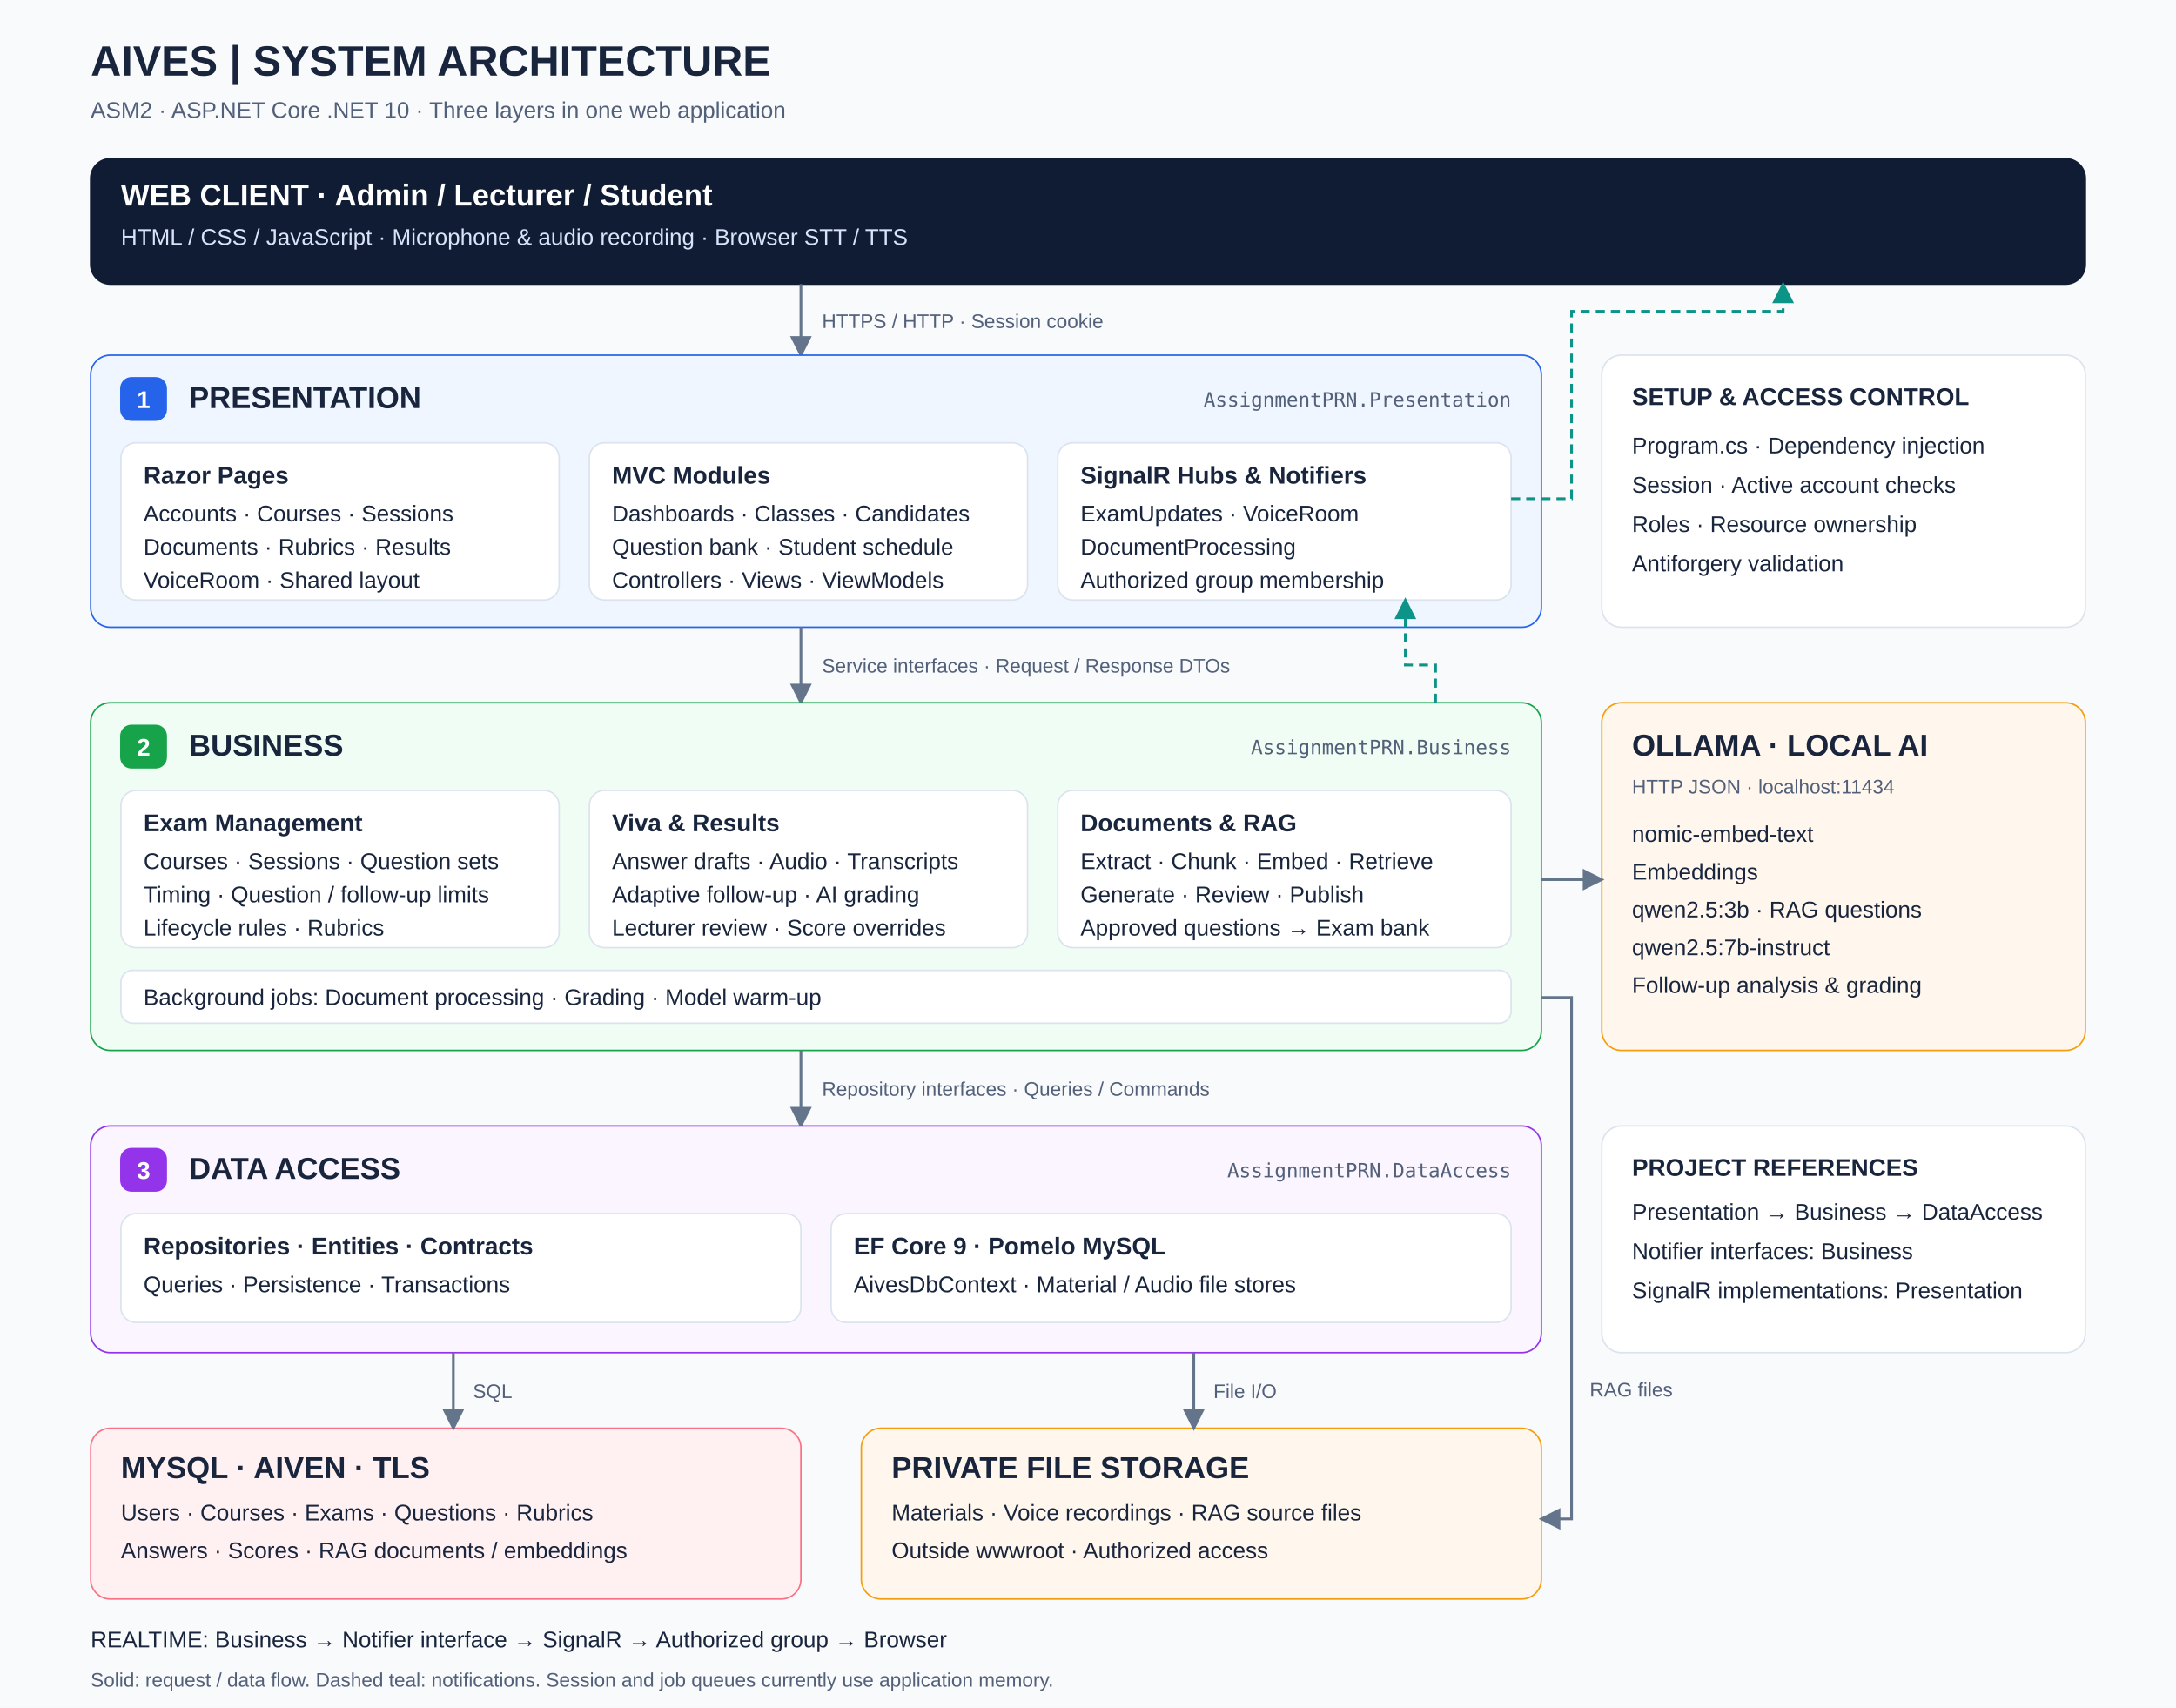
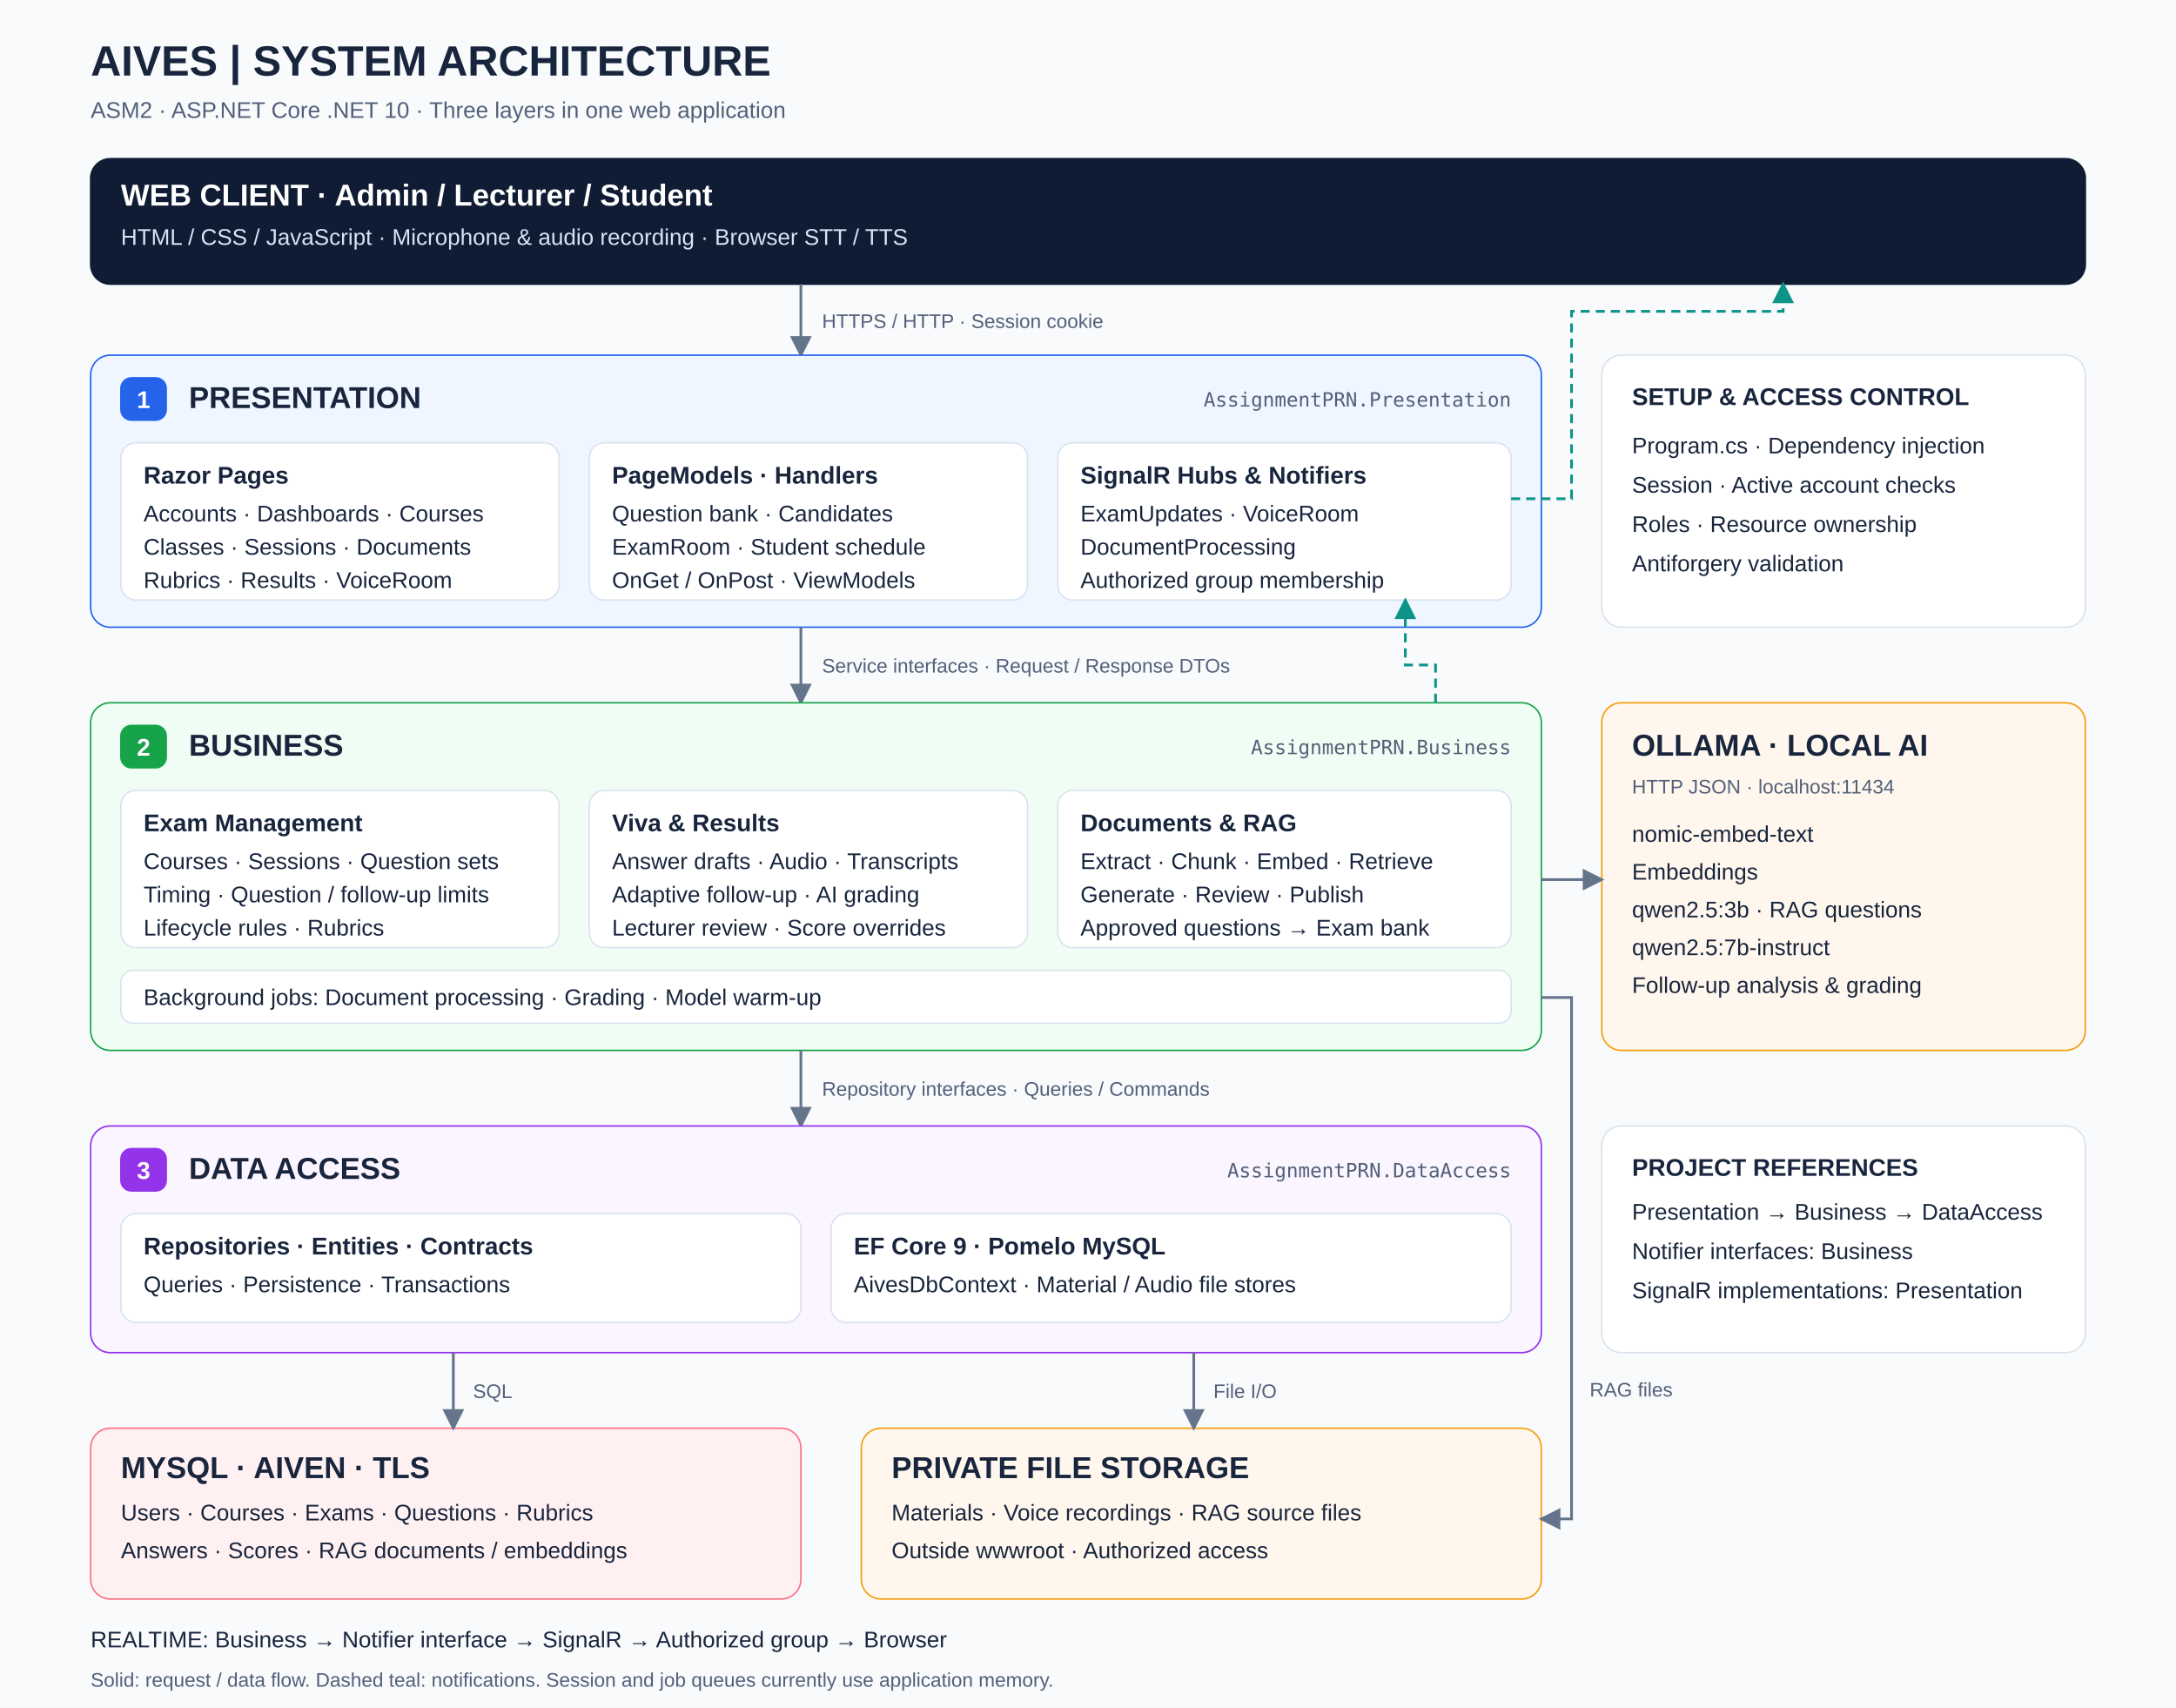
<svg xmlns="http://www.w3.org/2000/svg" width="1440" height="1130" viewBox="0 0 1440 1130" role="img" aria-labelledby="title desc">
  <defs>
    <marker id="arrow" markerWidth="8" markerHeight="8" refX="7" refY="4" orient="auto-start-reverse">
      <path d="M0 0L8 4L0 8Z" fill="#64748b" />
    </marker>
    <marker id="live" markerWidth="8" markerHeight="8" refX="7" refY="4" orient="auto-start-reverse">
      <path d="M0 0L8 4L0 8Z" fill="#0d9488" />
    </marker>
  </defs>
  <style>text{font-family:Segoe UI,Arial,sans-serif;fill:#18253d}.title{font-size:28px;font-weight:700}.sub{font-size:15px;fill:#526079}.heading{font-size:20px;font-weight:700}.label{font-size:16px;font-weight:700}.body{font-size:15px}.small{font-size:13px;fill:#526079}.mono{font-family:Consolas,monospace;font-size:13px;fill:#526079}.line{fill:none;stroke:#64748b;stroke-width:1.8;marker-end:url(#arrow)}.live{fill:none;stroke:#0d9488;stroke-width:1.8;stroke-dasharray:6 4;marker-end:url(#live)}</style>
  <rect width="1440" height="1130" fill="#f8fafc" />
  <text x="60" y="50" class="title">AIVES | SYSTEM ARCHITECTURE</text>
  <text x="60" y="78" class="sub">ASM2 · ASP.NET Core .NET 10 · Three layers in one web application</text>
  <g data-box="client" data-x="60" data-y="105" data-w="1320" data-h="83">
    <rect x="60" y="105" width="1320" height="83" rx="13" fill="#0f1c33" stroke="#0f1c33" />
    <text x="80" y="136" class="heading" style="fill:white">WEB CLIENT  ·  Admin / Lecturer / Student</text>
    <text x="80" y="162" class="body" style="fill:#d8e3f8">HTML / CSS / JavaScript  ·  Microphone &amp; audio recording  ·  Browser STT / TTS</text>
  </g>
  <path d="M530 188 V235" class="line" />
  <text x="544" y="217" class="small">HTTPS / HTTP · Session cookie</text>
  <rect x="60" y="235" width="960" height="180" rx="13" fill="#eff6ff" stroke="#2563eb" />
  <rect x="80" y="250" width="30" height="28" rx="7" fill="#2563eb" stroke="#2563eb" />
  <text x="95" y="270" class="label" text-anchor="middle" style="fill:white">1</text>
  <text x="125" y="270" class="heading">PRESENTATION</text>
  <text x="1000" y="269" class="mono" text-anchor="end">AssignmentPRN.Presentation</text>
  <g data-box="pages" data-x="80" data-y="293" data-w="290" data-h="104">
    <rect x="80" y="293" width="290" height="104" rx="10" fill="white" stroke="#dbe3ee" />
    <text x="95" y="320" class="label">Razor Pages</text>
-     <text x="95" y="345" class="body">Accounts · Courses · Sessions</text>
-     <text x="95" y="367" class="body">Documents · Rubrics · Results</text>
-     <text x="95" y="389" class="body">VoiceRoom · Shared layout</text>
+     <text x="95" y="345" class="body">Accounts · Dashboards · Courses</text>
+     <text x="95" y="367" class="body">Classes · Sessions · Documents</text>
+     <text x="95" y="389" class="body">Rubrics · Results · VoiceRoom</text>
  </g>
  <g data-box="mvc" data-x="390" data-y="293" data-w="290" data-h="104">
    <rect x="390" y="293" width="290" height="104" rx="10" fill="white" stroke="#dbe3ee" />
-     <text x="405" y="320" class="label">MVC Modules</text>
-     <text x="405" y="345" class="body">Dashboards · Classes · Candidates</text>
-     <text x="405" y="367" class="body">Question bank · Student schedule</text>
-     <text x="405" y="389" class="body">Controllers · Views · ViewModels</text>
+     <text x="405" y="320" class="label">PageModels · Handlers</text>
+     <text x="405" y="345" class="body">Question bank · Candidates</text>
+     <text x="405" y="367" class="body">ExamRoom · Student schedule</text>
+     <text x="405" y="389" class="body">OnGet / OnPost · ViewModels</text>
  </g>
  <g data-box="hubs" data-x="700" data-y="293" data-w="300" data-h="104">
    <rect x="700" y="293" width="300" height="104" rx="10" fill="white" stroke="#dbe3ee" />
    <text x="715" y="320" class="label">SignalR Hubs &amp; Notifiers</text>
    <text x="715" y="345" class="body">ExamUpdates · VoiceRoom</text>
    <text x="715" y="367" class="body">DocumentProcessing</text>
    <text x="715" y="389" class="body">Authorized group membership</text>
  </g>
  <g data-box="security" data-x="1060" data-y="235" data-w="320" data-h="180">
    <rect x="1060" y="235" width="320" height="180" rx="13" fill="white" stroke="#dbe3ee" />
    <text x="1080" y="268" class="label">SETUP &amp; ACCESS CONTROL</text>
    <text x="1080" y="300" class="body">Program.cs · Dependency injection</text>
    <text x="1080" y="326" class="body">Session · Active account checks</text>
    <text x="1080" y="352" class="body">Roles · Resource ownership</text>
    <text x="1080" y="378" class="body">Antiforgery validation</text>
  </g>
  <path d="M530 415 V465" class="line" />
  <text x="544" y="445" class="small">Service interfaces · Request / Response DTOs</text>
  <rect x="60" y="465" width="960" height="230" rx="13" fill="#f0fdf4" stroke="#16a34a" />
  <rect x="80" y="480" width="30" height="28" rx="7" fill="#16a34a" stroke="#16a34a" />
  <text x="95" y="500" class="label" text-anchor="middle" style="fill:white">2</text>
  <text x="125" y="500" class="heading">BUSINESS</text>
  <text x="1000" y="499" class="mono" text-anchor="end">AssignmentPRN.Business</text>
  <g data-box="rules" data-x="80" data-y="523" data-w="290" data-h="104">
    <rect x="80" y="523" width="290" height="104" rx="10" fill="white" stroke="#dbe3ee" />
    <text x="95" y="550" class="label">Exam Management</text>
    <text x="95" y="575" class="body">Courses · Sessions · Question sets</text>
    <text x="95" y="597" class="body">Timing · Question / follow-up limits</text>
    <text x="95" y="619" class="body">Lifecycle rules · Rubrics</text>
  </g>
  <g data-box="viva" data-x="390" data-y="523" data-w="290" data-h="104">
    <rect x="390" y="523" width="290" height="104" rx="10" fill="white" stroke="#dbe3ee" />
    <text x="405" y="550" class="label">Viva &amp; Results</text>
    <text x="405" y="575" class="body">Answer drafts · Audio · Transcripts</text>
    <text x="405" y="597" class="body">Adaptive follow-up · AI grading</text>
    <text x="405" y="619" class="body">Lecturer review · Score overrides</text>
  </g>
  <g data-box="rag" data-x="700" data-y="523" data-w="300" data-h="104">
    <rect x="700" y="523" width="300" height="104" rx="10" fill="white" stroke="#dbe3ee" />
    <text x="715" y="550" class="label">Documents &amp; RAG</text>
    <text x="715" y="575" class="body">Extract · Chunk · Embed · Retrieve</text>
    <text x="715" y="597" class="body">Generate · Review · Publish</text>
    <text x="715" y="619" class="body">Approved questions → Exam bank</text>
  </g>
  <g data-box="jobs" data-x="80" data-y="642" data-w="920" data-h="35">
    <rect x="80" y="642" width="920" height="35" rx="8" fill="white" stroke="#dbe3ee" />
    <text x="95" y="665" class="body">Background jobs: Document processing  ·  Grading  ·  Model warm-up</text>
  </g>
  <g data-box="ai" data-x="1060" data-y="465" data-w="320" data-h="230">
    <rect x="1060" y="465" width="320" height="230" rx="13" fill="#fff7ed" stroke="#f59e0b" />
    <text x="1080" y="500" class="heading">OLLAMA · LOCAL AI</text>
    <text x="1080" y="525" class="small">HTTP JSON · localhost:11434</text>
    <text x="1080" y="557" class="body">nomic-embed-text</text>
    <text x="1080" y="582" class="body">Embeddings</text>
    <text x="1080" y="607" class="body">qwen2.5:3b · RAG questions</text>
    <text x="1080" y="632" class="body">qwen2.5:7b-instruct</text>
    <text x="1080" y="657" class="body">Follow-up analysis &amp; grading</text>
  </g>
  <path d="M1020 582 H1060" class="line" />
  <path d="M530 695 V745" class="line" />
  <text x="544" y="725" class="small">Repository interfaces · Queries / Commands</text>
  <rect x="60" y="745" width="960" height="150" rx="13" fill="#faf5ff" stroke="#9333ea" />
  <rect x="80" y="760" width="30" height="28" rx="7" fill="#9333ea" stroke="#9333ea" />
  <text x="95" y="780" class="label" text-anchor="middle" style="fill:white">3</text>
  <text x="125" y="780" class="heading">DATA ACCESS</text>
  <text x="1000" y="779" class="mono" text-anchor="end">AssignmentPRN.DataAccess</text>
  <g data-box="repos" data-x="80" data-y="803" data-w="450" data-h="72">
    <rect x="80" y="803" width="450" height="72" rx="10" fill="white" stroke="#dbe3ee" />
    <text x="95" y="830" class="label">Repositories · Entities · Contracts</text>
    <text x="95" y="855" class="body">Queries · Persistence · Transactions</text>
  </g>
  <g data-box="ef" data-x="550" data-y="803" data-w="450" data-h="72">
    <rect x="550" y="803" width="450" height="72" rx="10" fill="white" stroke="#dbe3ee" />
    <text x="565" y="830" class="label">EF Core 9 · Pomelo MySQL</text>
    <text x="565" y="855" class="body">AivesDbContext · Material / Audio file stores</text>
  </g>
  <g data-box="refs" data-x="1060" data-y="745" data-w="320" data-h="150">
    <rect x="1060" y="745" width="320" height="150" rx="13" fill="white" stroke="#dbe3ee" />
    <text x="1080" y="778" class="label">PROJECT REFERENCES</text>
    <text x="1080" y="807" class="body">Presentation → Business → DataAccess</text>
    <text x="1080" y="833" class="body">Notifier interfaces: Business</text>
    <text x="1080" y="859" class="body">SignalR implementations: Presentation</text>
  </g>
  <g data-box="mysql" data-x="60" data-y="945" data-w="470" data-h="113">
    <rect x="60" y="945" width="470" height="113" rx="13" fill="#fff1f2" stroke="#fb7185" />
    <text x="80" y="978" class="heading">MYSQL · AIVEN · TLS</text>
    <text x="80" y="1006" class="body">Users · Courses · Exams · Questions · Rubrics</text>
    <text x="80" y="1031" class="body">Answers · Scores · RAG documents / embeddings</text>
  </g>
  <path d="M300 895 V945" class="line" />
  <text x="313" y="925" class="small">SQL</text>
  <g data-box="files" data-x="570" data-y="945" data-w="450" data-h="113">
    <rect x="570" y="945" width="450" height="113" rx="13" fill="#fff7ed" stroke="#f59e0b" />
    <text x="590" y="978" class="heading">PRIVATE FILE STORAGE</text>
    <text x="590" y="1006" class="body">Materials · Voice recordings · RAG source files</text>
    <text x="590" y="1031" class="body">Outside wwwroot · Authorized access</text>
  </g>
  <path d="M790 895 V945" class="line" />
  <text x="803" y="925" class="small">File I/O</text>
  <path d="M1020 660 H1040 V1005 H1020" class="line" />
  <text x="1052" y="924" class="small">RAG files</text>
  <path d="M950 465 V440 H930 V397" class="live" />
  <path d="M1000 330 H1040 V206 H1180 V188" class="live" />
  <text x="60" y="1090" class="body">REALTIME: Business → Notifier interface → SignalR → Authorized group → Browser</text>
  <text x="60" y="1116" class="small">Solid: request / data flow. Dashed teal: notifications. Session and job queues currently use application memory.</text>
</svg>
